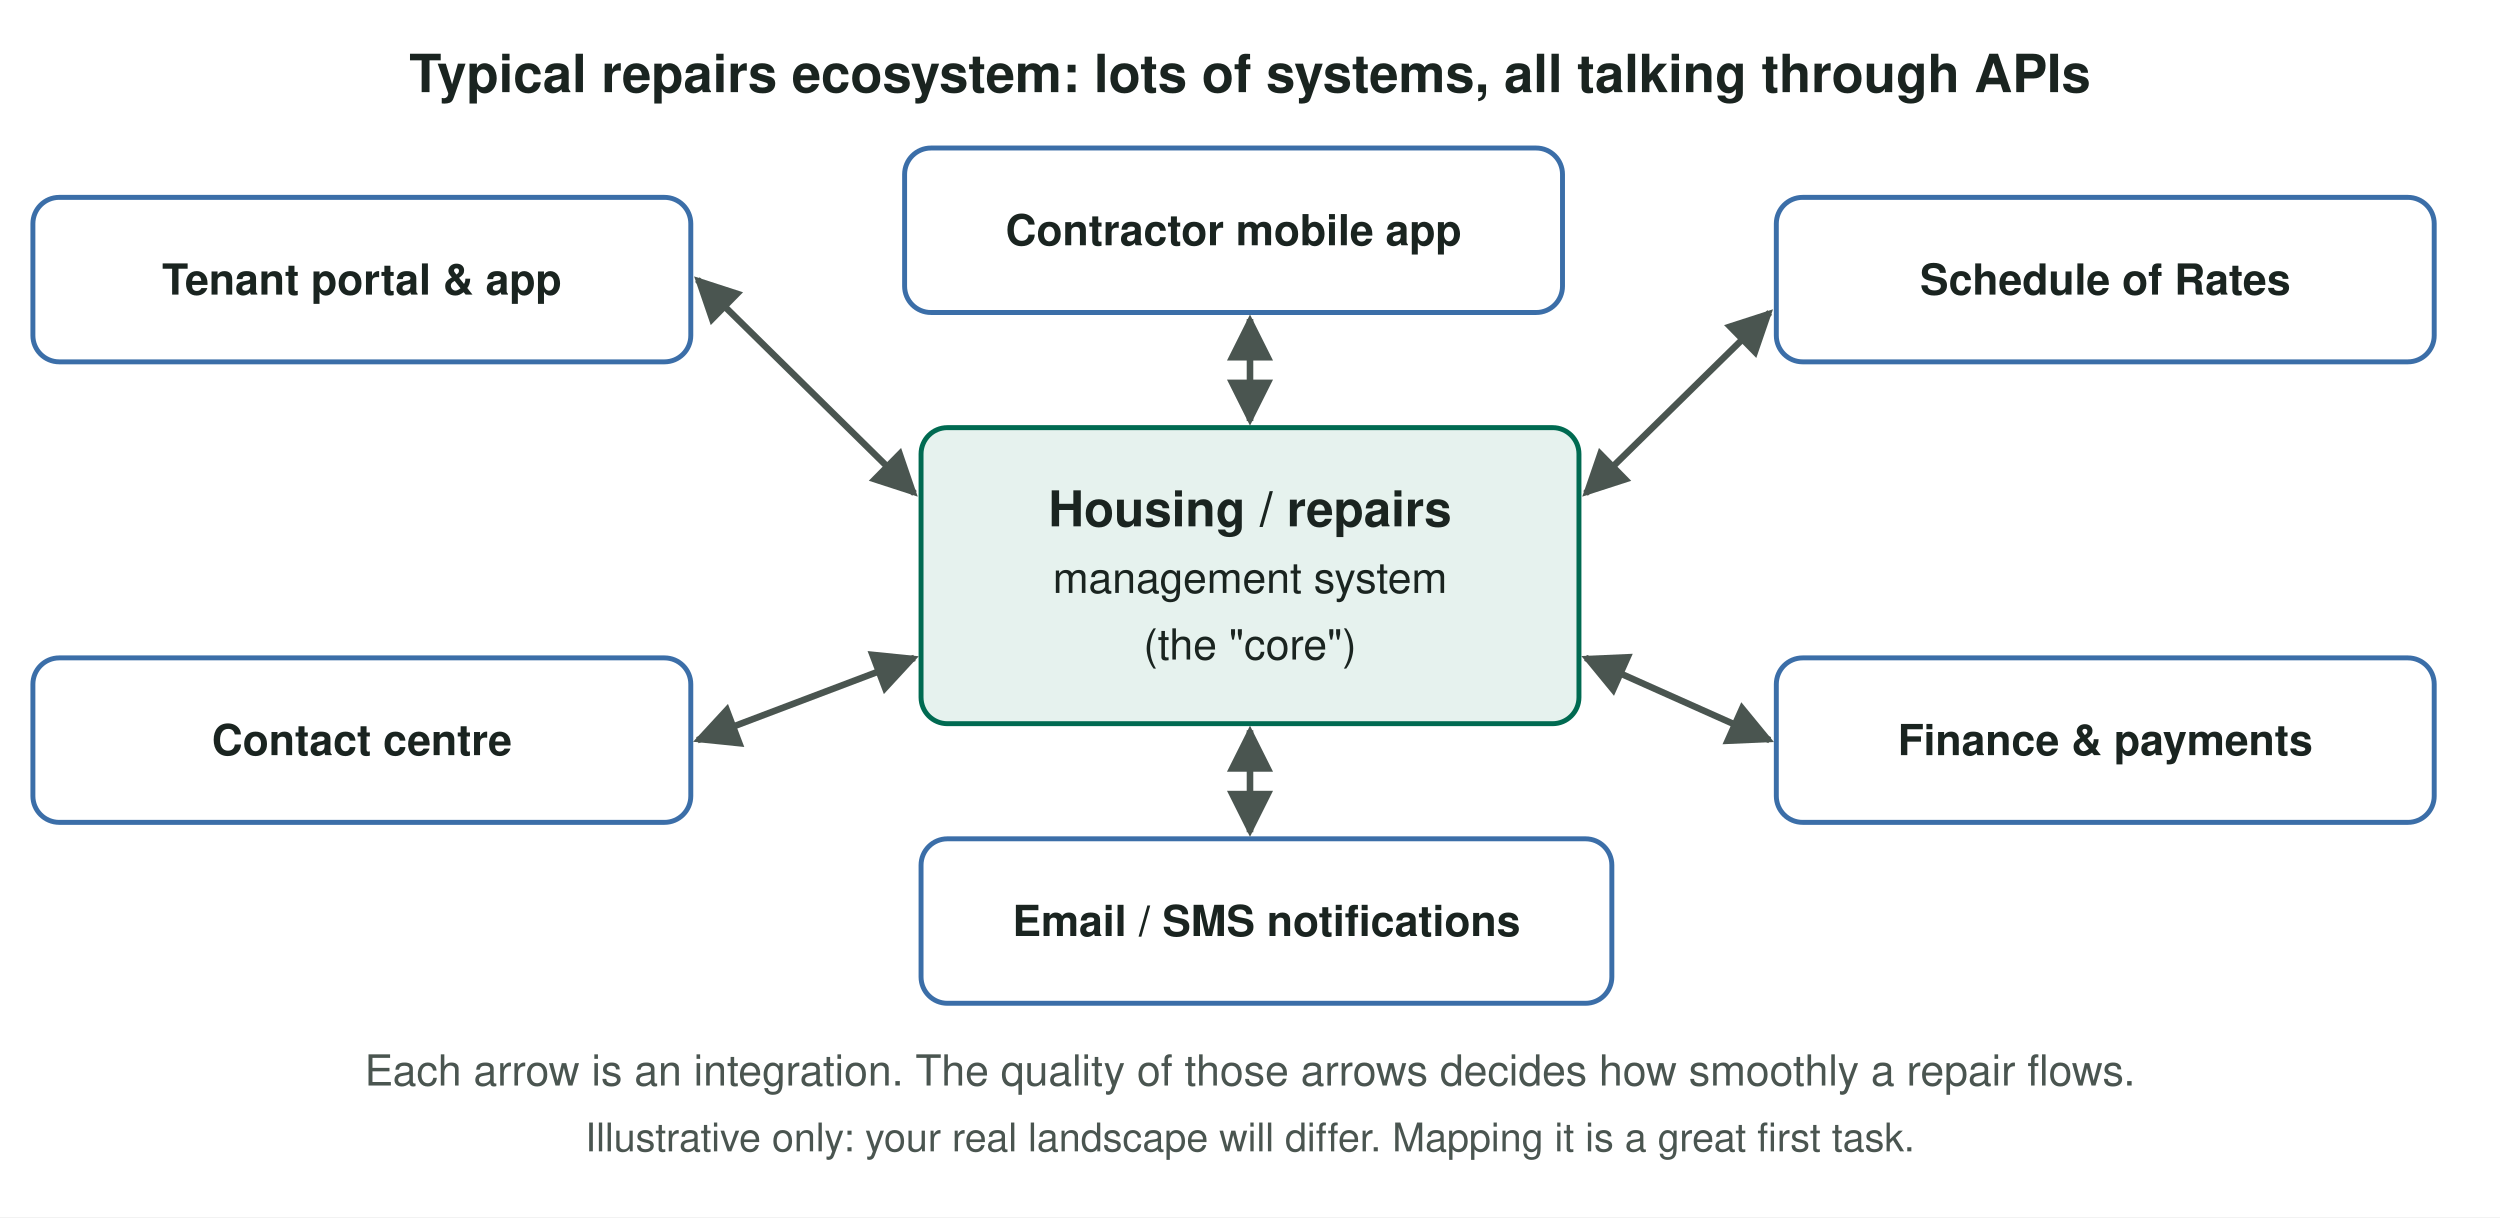
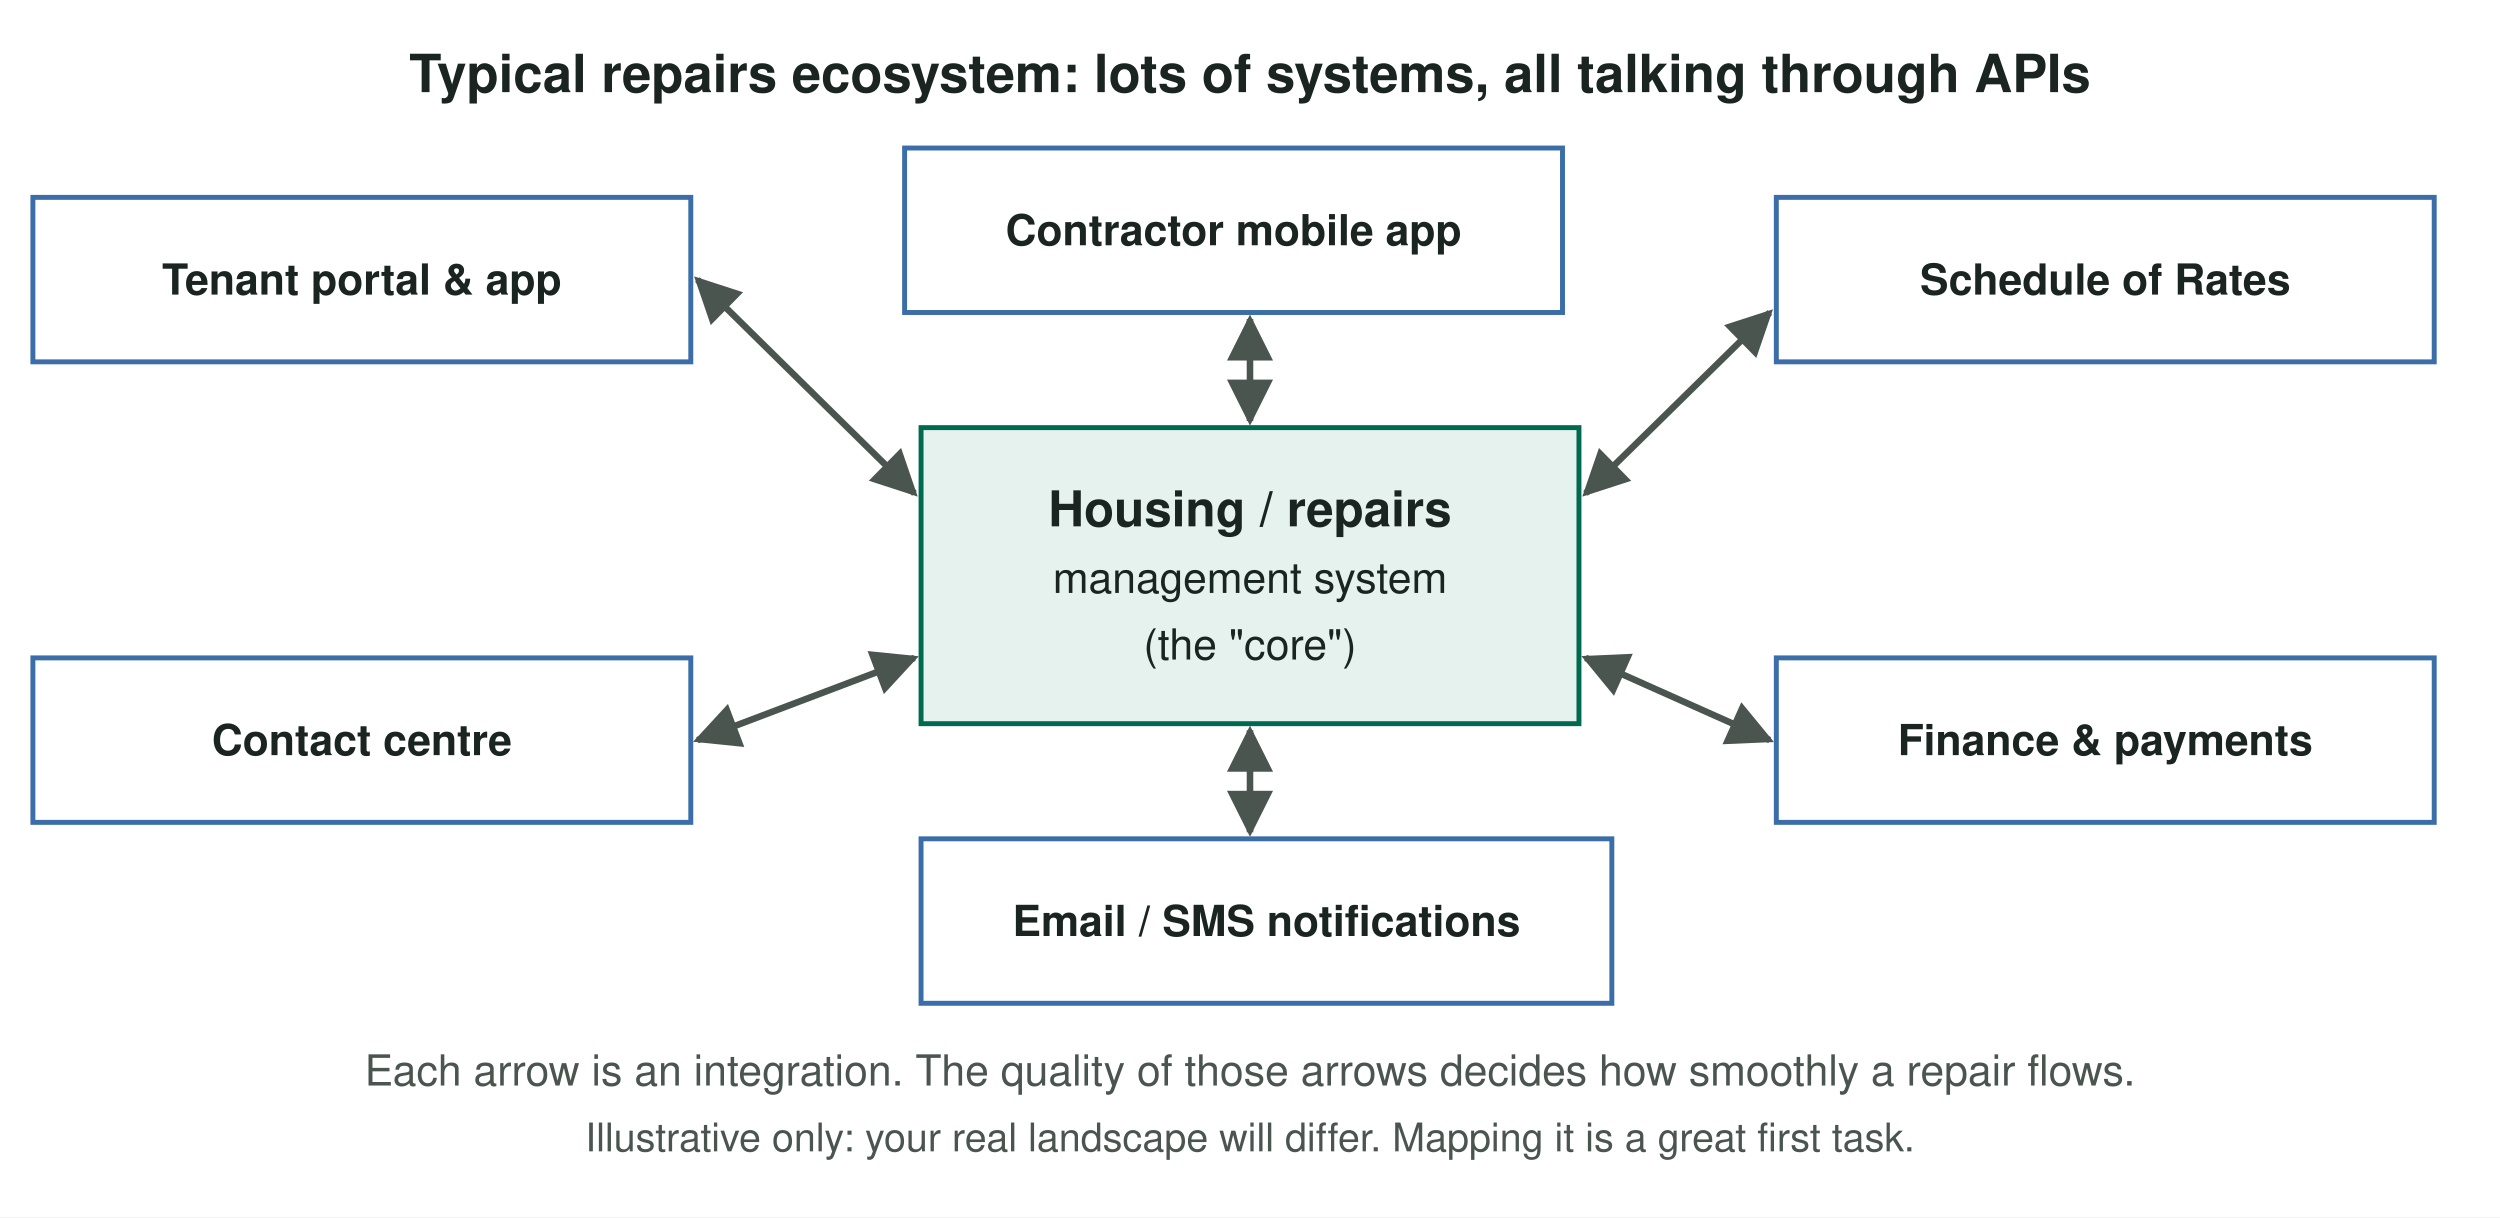
<svg xmlns="http://www.w3.org/2000/svg" viewBox="0 0 760 370" role="img" aria-label="Repairs systems connected through APIs" font-family="-apple-system,BlinkMacSystemFont,Segoe UI,Helvetica,Arial,sans-serif">
  <defs>
    <marker id="a" viewBox="0 0 10 10" refX="9" refY="5" markerWidth="7" markerHeight="7" orient="auto-start-reverse">
      <path d="M0 0L10 5L0 10z" fill="#4a5550" />
    </marker>
  </defs>
  <rect width="760" height="370" fill="#fff" />
  <text x="380" y="28" text-anchor="middle" font-size="16" font-weight="700" fill="#1a2420">Typical repairs ecosystem: lots of systems, all talking through APIs</text>
-   <rect x="280" y="130" width="200" height="90" rx="8" fill="#e6f2ee" stroke="#006A51" stroke-width="1.5" />
+   <rect x="280" y="130" width="200" height="90" rx="0" fill="#e6f2ee" stroke="#006A51" stroke-width="1.5" />
  <text x="380.0" y="160.0" text-anchor="middle" font-size="15" font-weight="700" fill="#1a2420">Housing / repairs</text>
  <text x="380.0" y="180.25" text-anchor="middle" font-size="13" font-weight="400" fill="#1a2420">management system</text>
  <text x="380.0" y="200.5" text-anchor="middle" font-size="13" font-weight="400" fill="#1a2420">(the "core")</text>
-   <rect x="10" y="60" width="200" height="50" rx="8" fill="#fff" stroke="#3b6ea8" stroke-width="1.5" />
+   <rect x="10" y="60" width="200" height="50" rx="0" fill="#fff" stroke="#3b6ea8" stroke-width="1.5" />
  <text x="110.0" y="89.55" text-anchor="middle" font-size="13" font-weight="700" fill="#1a2420">Tenant portal &amp; app</text>
-   <rect x="10" y="200" width="200" height="50" rx="8" fill="#fff" stroke="#3b6ea8" stroke-width="1.5" />
+   <rect x="10" y="200" width="200" height="50" rx="0" fill="#fff" stroke="#3b6ea8" stroke-width="1.5" />
  <text x="110.0" y="229.55" text-anchor="middle" font-size="13" font-weight="700" fill="#1a2420">Contact centre</text>
-   <rect x="275" y="45" width="200" height="50" rx="8" fill="#fff" stroke="#3b6ea8" stroke-width="1.5" />
+   <rect x="275" y="45" width="200" height="50" rx="0" fill="#fff" stroke="#3b6ea8" stroke-width="1.5" />
  <text x="375.0" y="74.55" text-anchor="middle" font-size="13" font-weight="700" fill="#1a2420">Contractor mobile app</text>
-   <rect x="540" y="60" width="200" height="50" rx="8" fill="#fff" stroke="#3b6ea8" stroke-width="1.5" />
+   <rect x="540" y="60" width="200" height="50" rx="0" fill="#fff" stroke="#3b6ea8" stroke-width="1.5" />
  <text x="640.0" y="89.55" text-anchor="middle" font-size="13" font-weight="700" fill="#1a2420">Schedule of Rates</text>
-   <rect x="540" y="200" width="200" height="50" rx="8" fill="#fff" stroke="#3b6ea8" stroke-width="1.5" />
+   <rect x="540" y="200" width="200" height="50" rx="0" fill="#fff" stroke="#3b6ea8" stroke-width="1.5" />
  <text x="640.0" y="229.55" text-anchor="middle" font-size="13" font-weight="700" fill="#1a2420">Finance &amp; payments</text>
-   <rect x="280" y="255" width="210" height="50" rx="8" fill="#fff" stroke="#3b6ea8" stroke-width="1.5" />
+   <rect x="280" y="255" width="210" height="50" rx="0" fill="#fff" stroke="#3b6ea8" stroke-width="1.5" />
  <text x="385.0" y="284.55" text-anchor="middle" font-size="13" font-weight="700" fill="#1a2420">Email / SMS notifications</text>
  <line x1="212" y1="85" x2="278" y2="150" stroke="#4a5550" stroke-width="2" marker-end="url(#a)" marker-start="url(#a)" />
  <line x1="212" y1="225" x2="278" y2="200" stroke="#4a5550" stroke-width="2" marker-end="url(#a)" marker-start="url(#a)" />
  <line x1="380" y1="97" x2="380" y2="128" stroke="#4a5550" stroke-width="2" marker-end="url(#a)" marker-start="url(#a)" />
  <line x1="482" y1="150" x2="538" y2="95" stroke="#4a5550" stroke-width="2" marker-end="url(#a)" marker-start="url(#a)" />
  <line x1="482" y1="200" x2="538" y2="225" stroke="#4a5550" stroke-width="2" marker-end="url(#a)" marker-start="url(#a)" />
  <line x1="380" y1="222" x2="380" y2="253" stroke="#4a5550" stroke-width="2" marker-end="url(#a)" marker-start="url(#a)" />
  <text x="380" y="330" text-anchor="middle" font-size="13" font-weight="400" fill="#4a5550">Each arrow is an integration. The quality of those arrows decides how smoothly a repair flows.</text>
  <text x="380" y="350" text-anchor="middle" font-size="12" font-weight="400" fill="#4a5550">Illustrative only: your real landscape will differ. Mapping it is a great first task.</text>
</svg>
